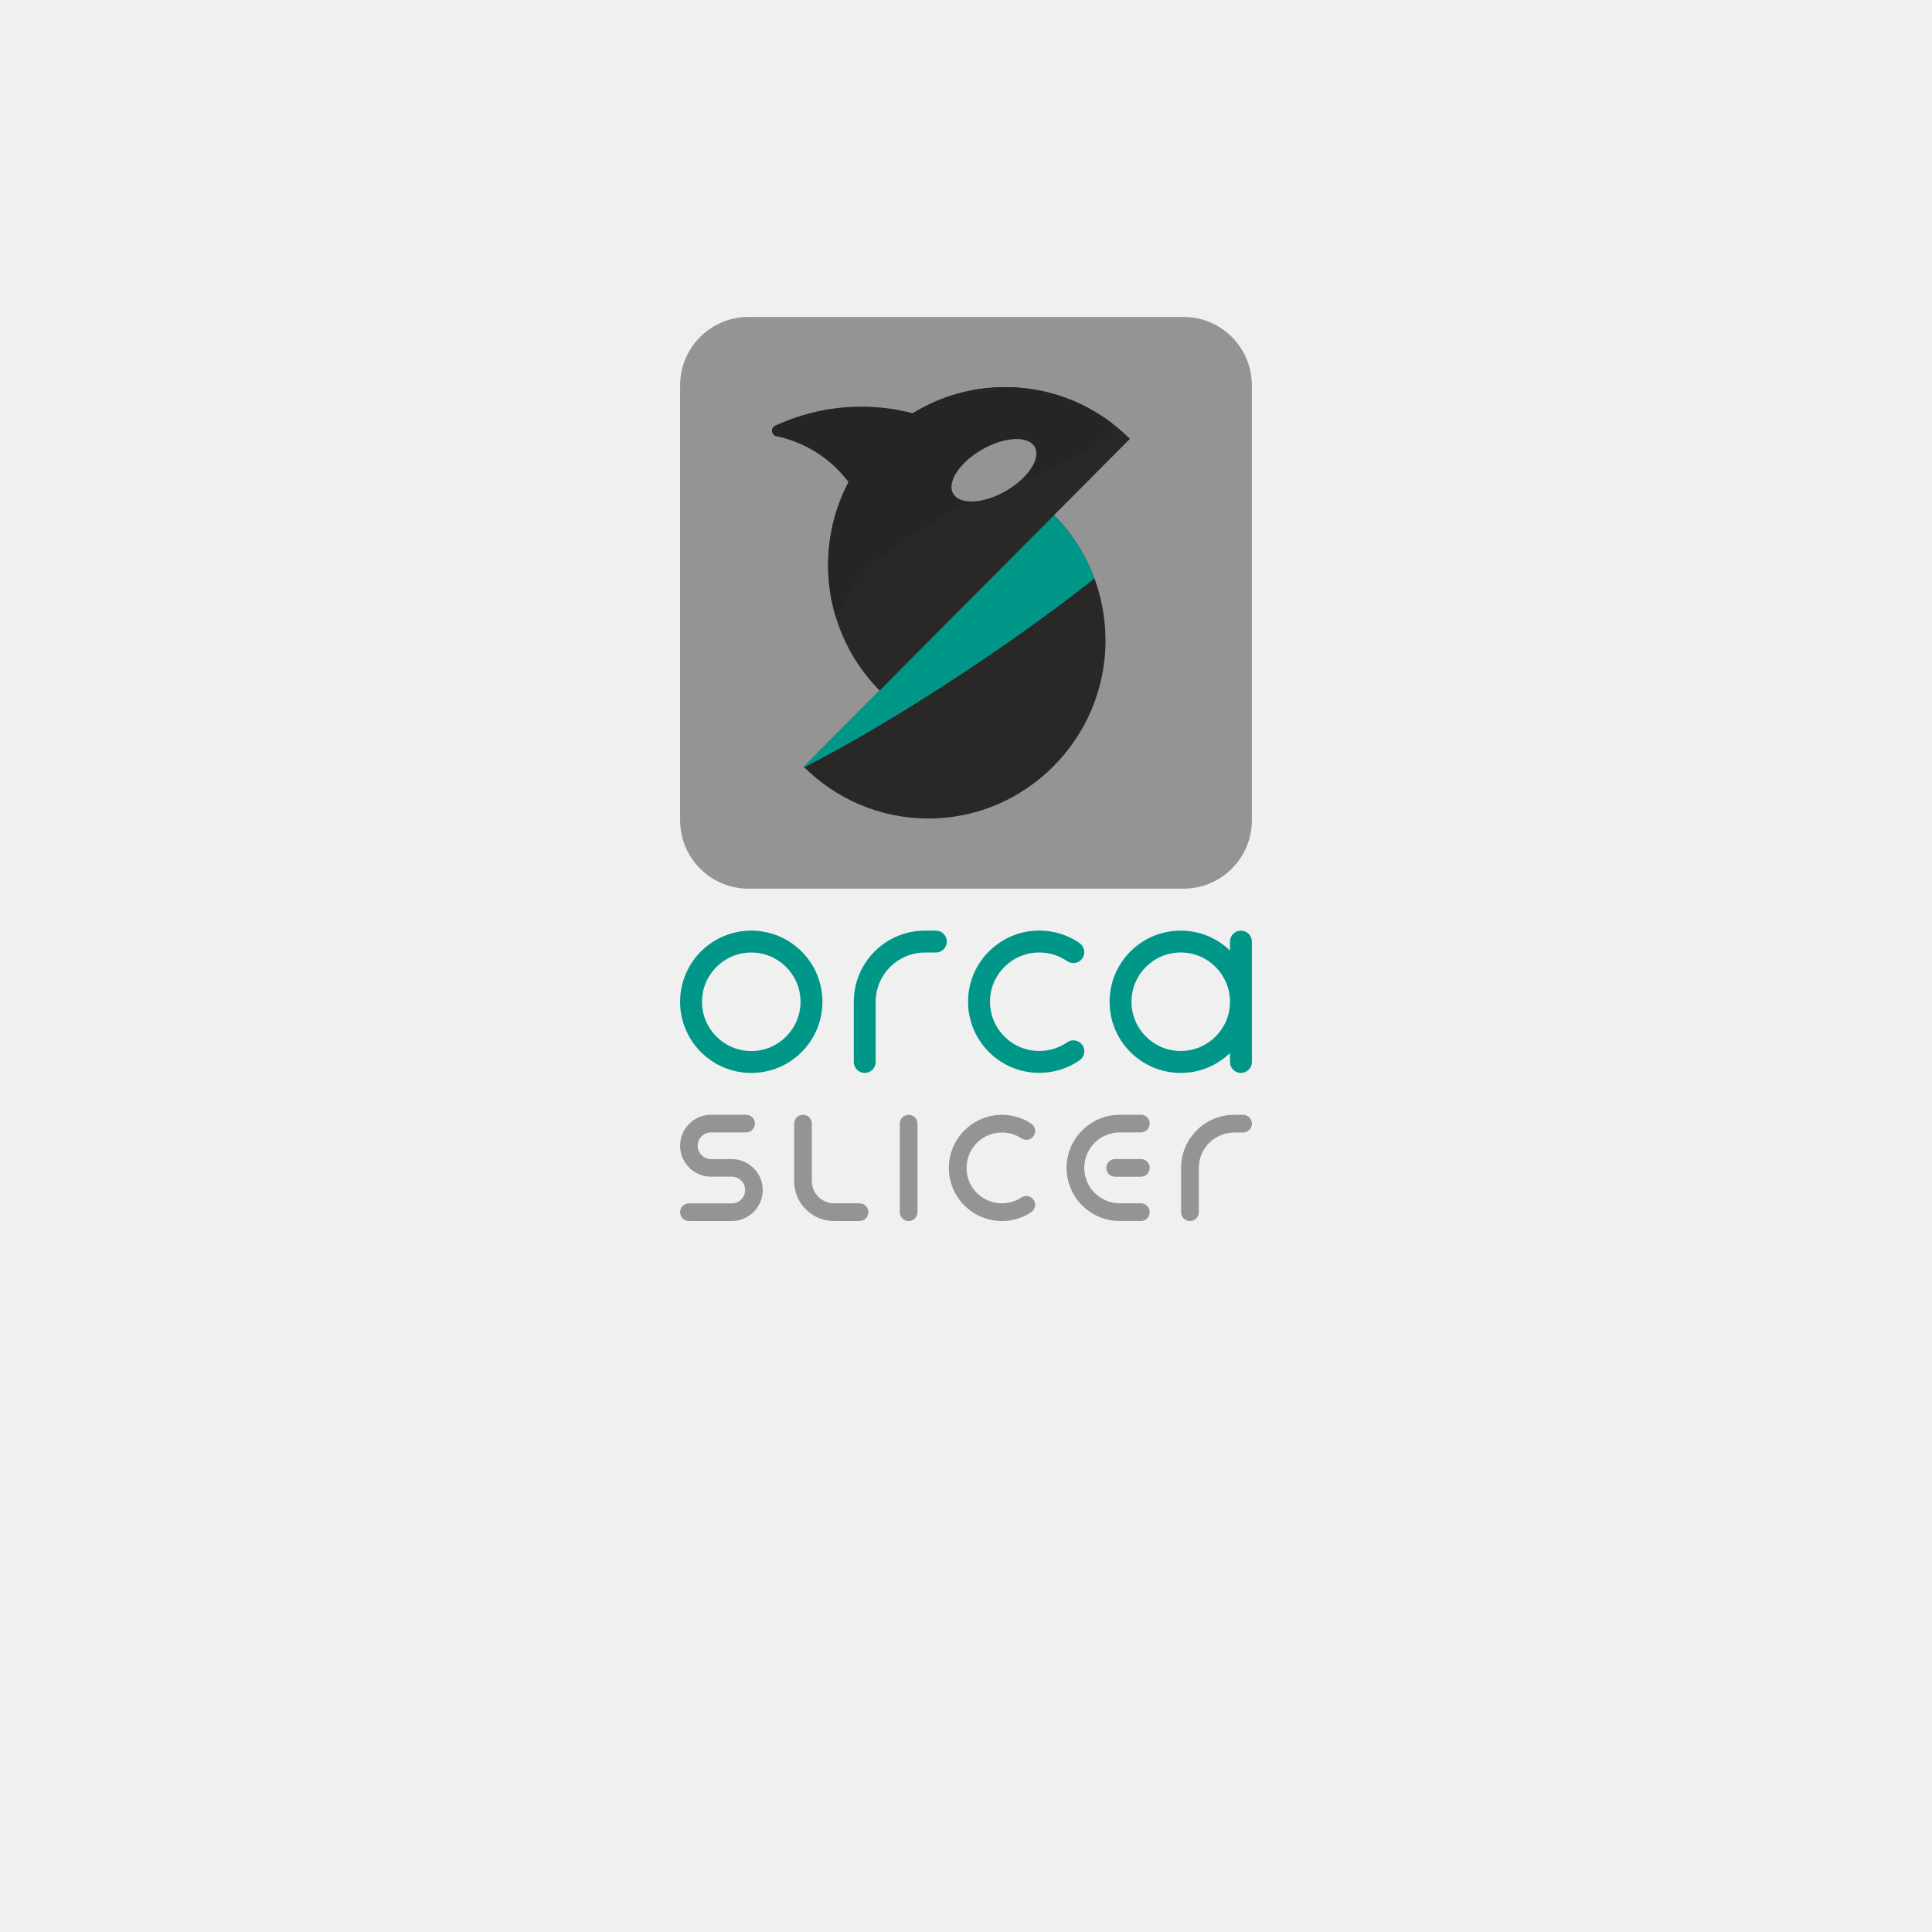
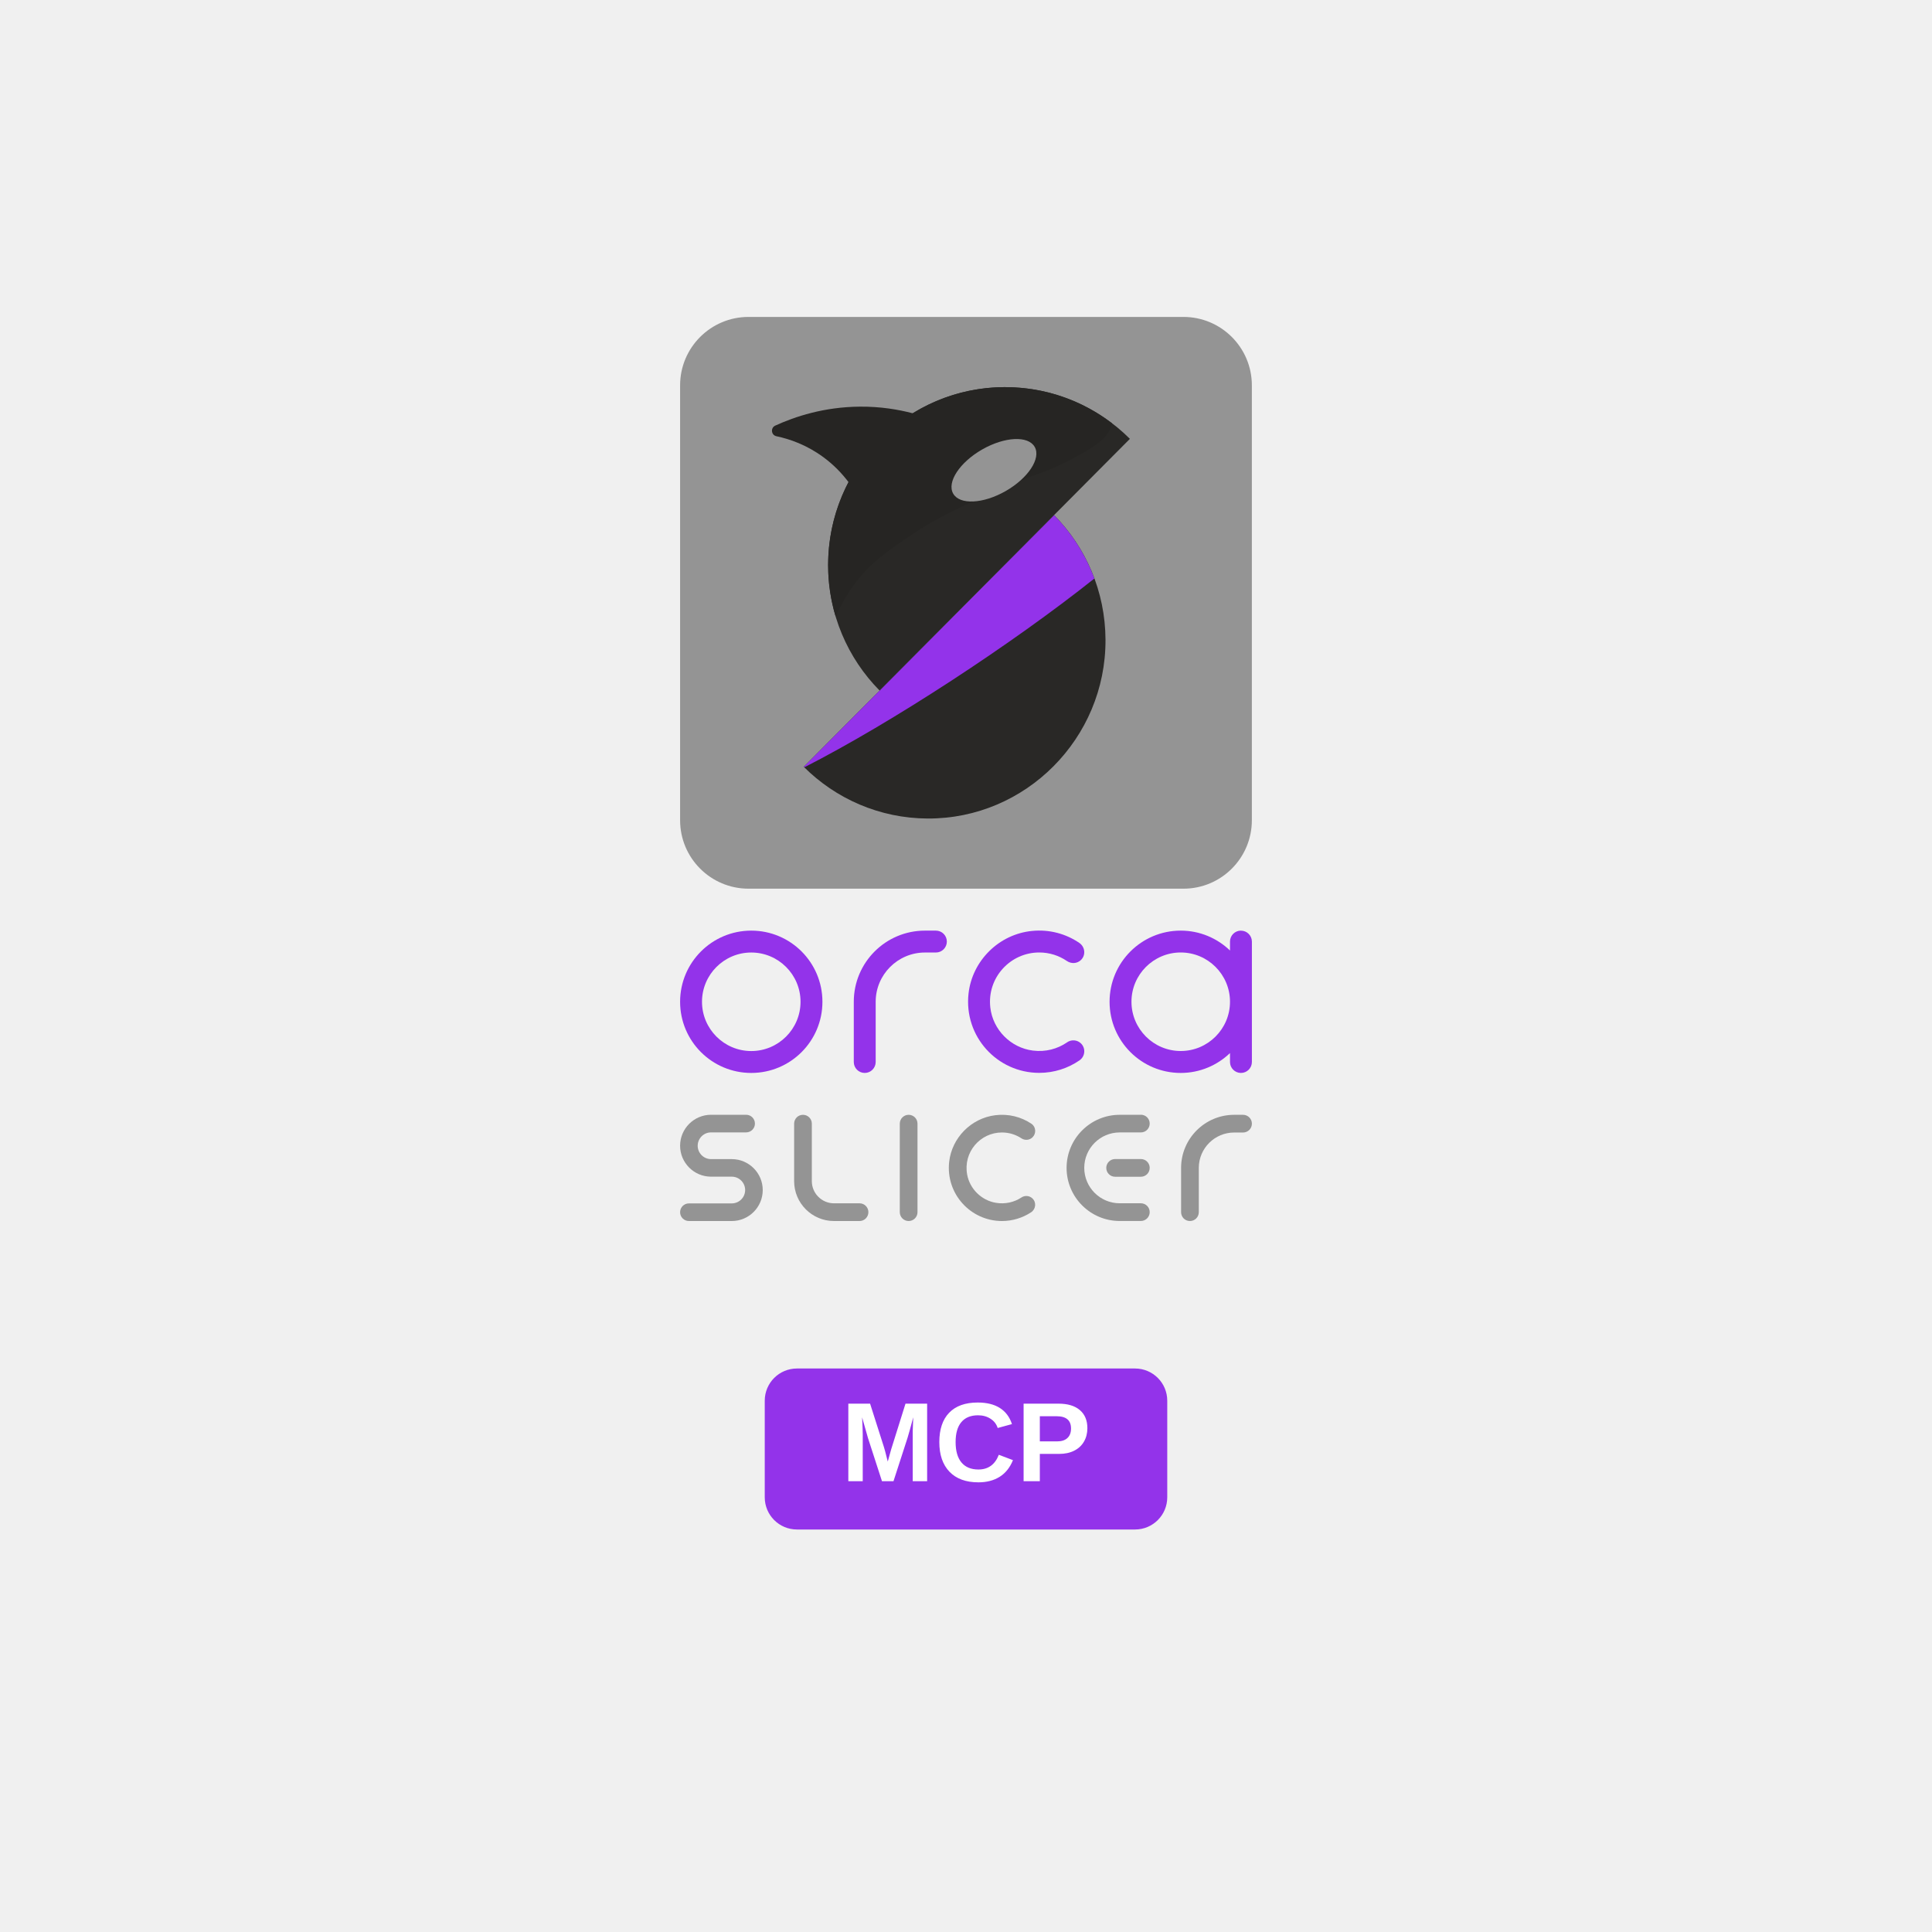
<svg xmlns="http://www.w3.org/2000/svg" id="a" width="480" height="480" viewBox="0 0 480 480">
  <g id="b">
    <rect id="c" x="168.97" y="78.74" width="142.05" height="142.05" rx="17" ry="17" style="fill:#949494;" />
  </g>
  <path d="M225.75,276.97c-1.21,0-2.2.98-2.2,2.2v21.99c0,1.21.98,2.2,2.2,2.2s2.2-.98,2.2-2.2v-21.99c0-1.21-.98-2.2-2.2-2.2Z" style="fill:#949494;" />
  <path d="M283.44,276.97h-5.26c-7.27,0-13.19,5.92-13.19,13.19s5.92,13.19,13.19,13.19h5.26c1.21,0,2.2-.98,2.2-2.2s-.98-2.2-2.2-2.2h-5.26c-4.85,0-8.8-3.95-8.8-8.8s3.95-8.8,8.8-8.8h5.26c1.21,0,2.2-.98,2.2-2.2s-.98-2.2-2.2-2.2Z" style="fill:#949494;" />
  <path d="M283.44,287.96h-6.39c-1.21,0-2.2.98-2.2,2.2s.98,2.2,2.2,2.2h6.39c1.21,0,2.2-.98,2.2-2.2s-.98-2.2-2.2-2.2Z" style="fill:#949494;" />
  <path d="M181.81,303.36h-10.65c-1.21,0-2.19-.98-2.19-2.19s.98-2.19,2.19-2.19h10.65c1.83,0,3.32-1.49,3.32-3.32s-1.49-3.32-3.32-3.32h-5.15c-4.24,0-7.69-3.45-7.69-7.69s3.45-7.69,7.69-7.69h8.71c1.21,0,2.19.98,2.19,2.19s-.98,2.19-2.19,2.19h-8.71c-1.83,0-3.32,1.49-3.32,3.32s1.49,3.32,3.32,3.32h5.15c4.24,0,7.69,3.45,7.69,7.69s-3.45,7.69-7.69,7.69Z" style="fill:#949494;" />
  <g id="d">
    <path id="e" d="M199.69,190.51c7.91,7.9,18.79,12.8,30.81,12.85,24.33.1,44.25-19.93,44.16-44.4-.05-12.09-4.92-23.03-12.78-30.98l-62.19,62.53Z" style="fill:#292826;" />
  </g>
  <g id="f">
-     <path id="g" d="M261.88,127.98l-62.19,62.53s.09.09.13.13c21.79-11.11,51.62-30.64,72.08-46.91-2.21-5.96-5.66-11.32-10.03-15.75" style="fill:#009789;" />
+     <path id="g" d="M261.88,127.98l-62.19,62.53s.09.09.13.13c21.79-11.11,51.62-30.64,72.08-46.91-2.21-5.96-5.66-11.32-10.03-15.75" style="fill:#9333EA;" />
  </g>
  <g id="h">
    <path id="i" d="M249.72,96.18c-24.29,0-43.97,19.8-43.97,44.22,0,12.16,4.88,23.17,12.78,31.16l62.19-62.53c-7.95-7.94-18.9-12.85-30.99-12.85" style="fill:#292826;" />
  </g>
  <g id="j">
    <path id="k" d="M249.72,96.18c-8.41,0-16.27,2.38-22.95,6.5-3.58-.94-8.02-1.69-13.12-1.65-8.89.06-16.12,2.46-21.04,4.71-1.22.56-1.02,2.37.29,2.64,3.23.68,7.49,2.12,11.7,5.23,2.66,1.96,4.68,4.14,6.21,6.17-3.23,6.16-5.07,13.17-5.07,20.62,0,4.44.65,8.73,1.87,12.78,1.86-4.12,3.81-6.88,4.44-7.74,4.04-5.55,8.31-8.44,14.62-12.7,4.65-3.14,11.1-6.83,29.65-14.45,0,0,5.8-1.63,13.58-6.26,3.1-1.84,5.46-3.58,6.21-6.31.05-.19.1-.38.14-.57-7.38-5.62-16.57-8.96-26.53-8.96" style="fill:#262523;" />
  </g>
  <g id="l">
    <path id="m" d="M257.07,111.04c1.61,2.85-1.62,7.76-7.21,10.96-5.6,3.2-11.44,3.48-13.05.63-1.61-2.85,1.62-7.76,7.21-10.96,5.6-3.2,11.44-3.48,13.05-.63" style="fill:#949494;" />
  </g>
  <path d="M253.77,297.51c-1.78,1.17-4,1.72-6.36,1.32-3.57-.6-6.46-3.44-7.12-7-1.03-5.58,3.24-10.47,8.64-10.47,1.78,0,3.44.53,4.83,1.45.88.58,2.04.48,2.78-.26h0c.97-.97.84-2.6-.29-3.36-2.53-1.7-5.68-2.54-9.04-2.11-5.94.76-10.71,5.6-11.39,11.55-.9,7.96,5.33,14.73,13.11,14.73,2.67,0,5.15-.8,7.23-2.16,1.18-.78,1.38-2.42.38-3.42h0c-.74-.74-1.9-.85-2.77-.27Z" style="fill:#949494;" />
  <path d="M213.55,298.96h-6.35c-3.03,0-5.5-2.47-5.5-5.5v-14.29c0-1.21-.98-2.2-2.2-2.2s-2.2.98-2.2,2.2v14.29c0,5.46,4.44,9.9,9.9,9.9h6.35c1.21,0,2.2-.98,2.2-2.2s-.98-2.2-2.2-2.2Z" style="fill:#949494;" />
  <path d="M308.83,281.37h-2.2c-4.82,0-8.75,3.9-8.79,8.72v11.07c0,1.21-.98,2.2-2.2,2.2s-2.2-.98-2.2-2.2v-11.07c.04-7.24,5.94-13.12,13.19-13.12h2.2c1.21,0,2.2.98,2.2,2.2s-.98,2.2-2.2,2.2Z" style="fill:#949494;" />
-   <path d="M186.65,236.65c6.75,0,12.24,5.49,12.24,12.24s-5.49,12.24-12.24,12.24-12.24-5.49-12.24-12.24,5.49-12.24,12.24-12.24M186.65,231.21c-9.76,0-17.68,7.91-17.68,17.68s7.91,17.68,17.68,17.68,17.68-7.91,17.68-17.68-7.91-17.68-17.68-17.68h0Z" style="fill:#009789;" />
-   <path d="M308.31,231.21c-1.5,0-2.72,1.22-2.72,2.72v2.22c-3.18-3.05-7.48-4.94-12.24-4.94-9.76,0-17.68,7.91-17.68,17.68s7.91,17.68,17.68,17.68c4.75,0,9.06-1.89,12.24-4.94v2.22c0,1.5,1.22,2.72,2.72,2.72s2.72-1.22,2.72-2.72v-29.91c0-1.5-1.22-2.72-2.72-2.72ZM293.35,261.12c-6.75,0-12.24-5.49-12.24-12.24s5.49-12.24,12.24-12.24,12.24,5.49,12.24,12.24-5.49,12.24-12.24,12.24Z" style="fill:#009789;" />
-   <path d="M232.52,231.21h-2.72c-9.76,0-17.68,7.91-17.68,17.68v14.96c0,1.5,1.22,2.72,2.72,2.72s2.72-1.22,2.72-2.72v-14.96c0-6.75,5.49-12.24,12.24-12.24h0s2.72,0,2.72,0c1.5,0,2.72-1.22,2.72-2.72s-1.22-2.72-2.72-2.72Z" style="fill:#009789;" />
-   <path d="M265.11,258.97c-2.37,1.63-5.34,2.45-8.51,2.04-5.51-.7-9.94-5.19-10.56-10.71-.84-7.38,4.94-13.66,12.16-13.66,2.55,0,4.91.78,6.87,2.12,1.1.75,2.57.67,3.52-.28h0c1.22-1.22.99-3.23-.43-4.21-3.29-2.25-7.39-3.42-11.77-2.98-8.19.81-14.84,7.37-15.76,15.55-1.19,10.67,7.13,19.71,17.56,19.71,3.71,0,7.15-1.14,10-3.1,1.41-.97,1.61-2.98.4-4.19h0c-.93-.93-2.39-1.05-3.48-.3Z" style="fill:#009789;" />
+   <path d="M186.65,236.65c6.75,0,12.24,5.49,12.24,12.24s-5.49,12.24-12.24,12.24-12.24-5.49-12.24-12.24,5.49-12.24,12.24-12.24M186.65,231.21c-9.76,0-17.68,7.91-17.68,17.68s7.91,17.68,17.68,17.68,17.68-7.91,17.68-17.68-7.91-17.68-17.68-17.68h0Z" style="fill:#9333EA;" />
+   <path d="M308.31,231.21c-1.5,0-2.72,1.22-2.72,2.72v2.22c-3.18-3.05-7.48-4.94-12.24-4.94-9.76,0-17.68,7.91-17.68,17.68s7.91,17.68,17.68,17.68c4.75,0,9.06-1.89,12.24-4.94v2.22c0,1.5,1.22,2.72,2.72,2.72s2.72-1.22,2.72-2.72v-29.91c0-1.5-1.22-2.72-2.72-2.72ZM293.35,261.12c-6.75,0-12.24-5.49-12.24-12.24s5.49-12.24,12.24-12.24,12.24,5.49,12.24,12.24-5.49,12.24-12.24,12.24Z" style="fill:#9333EA;" />
+   <path d="M232.52,231.21h-2.72c-9.76,0-17.68,7.91-17.68,17.68v14.96c0,1.5,1.22,2.72,2.72,2.72s2.72-1.22,2.72-2.72v-14.96c0-6.75,5.49-12.24,12.24-12.24h0s2.72,0,2.72,0c1.5,0,2.72-1.22,2.72-2.72s-1.22-2.72-2.72-2.72Z" style="fill:#9333EA;" />
+   <path d="M265.11,258.97c-2.37,1.63-5.34,2.45-8.51,2.04-5.51-.7-9.94-5.19-10.56-10.71-.84-7.38,4.94-13.66,12.16-13.66,2.55,0,4.91.78,6.87,2.12,1.1.75,2.57.67,3.52-.28h0c1.22-1.22.99-3.23-.43-4.21-3.29-2.25-7.39-3.42-11.77-2.98-8.19.81-14.84,7.37-15.76,15.55-1.19,10.67,7.13,19.71,17.56,19.71,3.71,0,7.15-1.14,10-3.1,1.41-.97,1.61-2.98.4-4.19h0c-.93-.93-2.39-1.05-3.48-.3Z" style="fill:#9333EA;" />
+   <g id="mcp-badge">
+     <rect x="190" y="340" width="100" height="40" rx="8" ry="8" style="fill:#9333EA;" />
+     <text x="240" y="368" style="fill:#fff;font-family:Arial,sans-serif;font-size:28px;font-weight:bold;text-anchor:middle;">MCP</text>
+   </g>
</svg>
